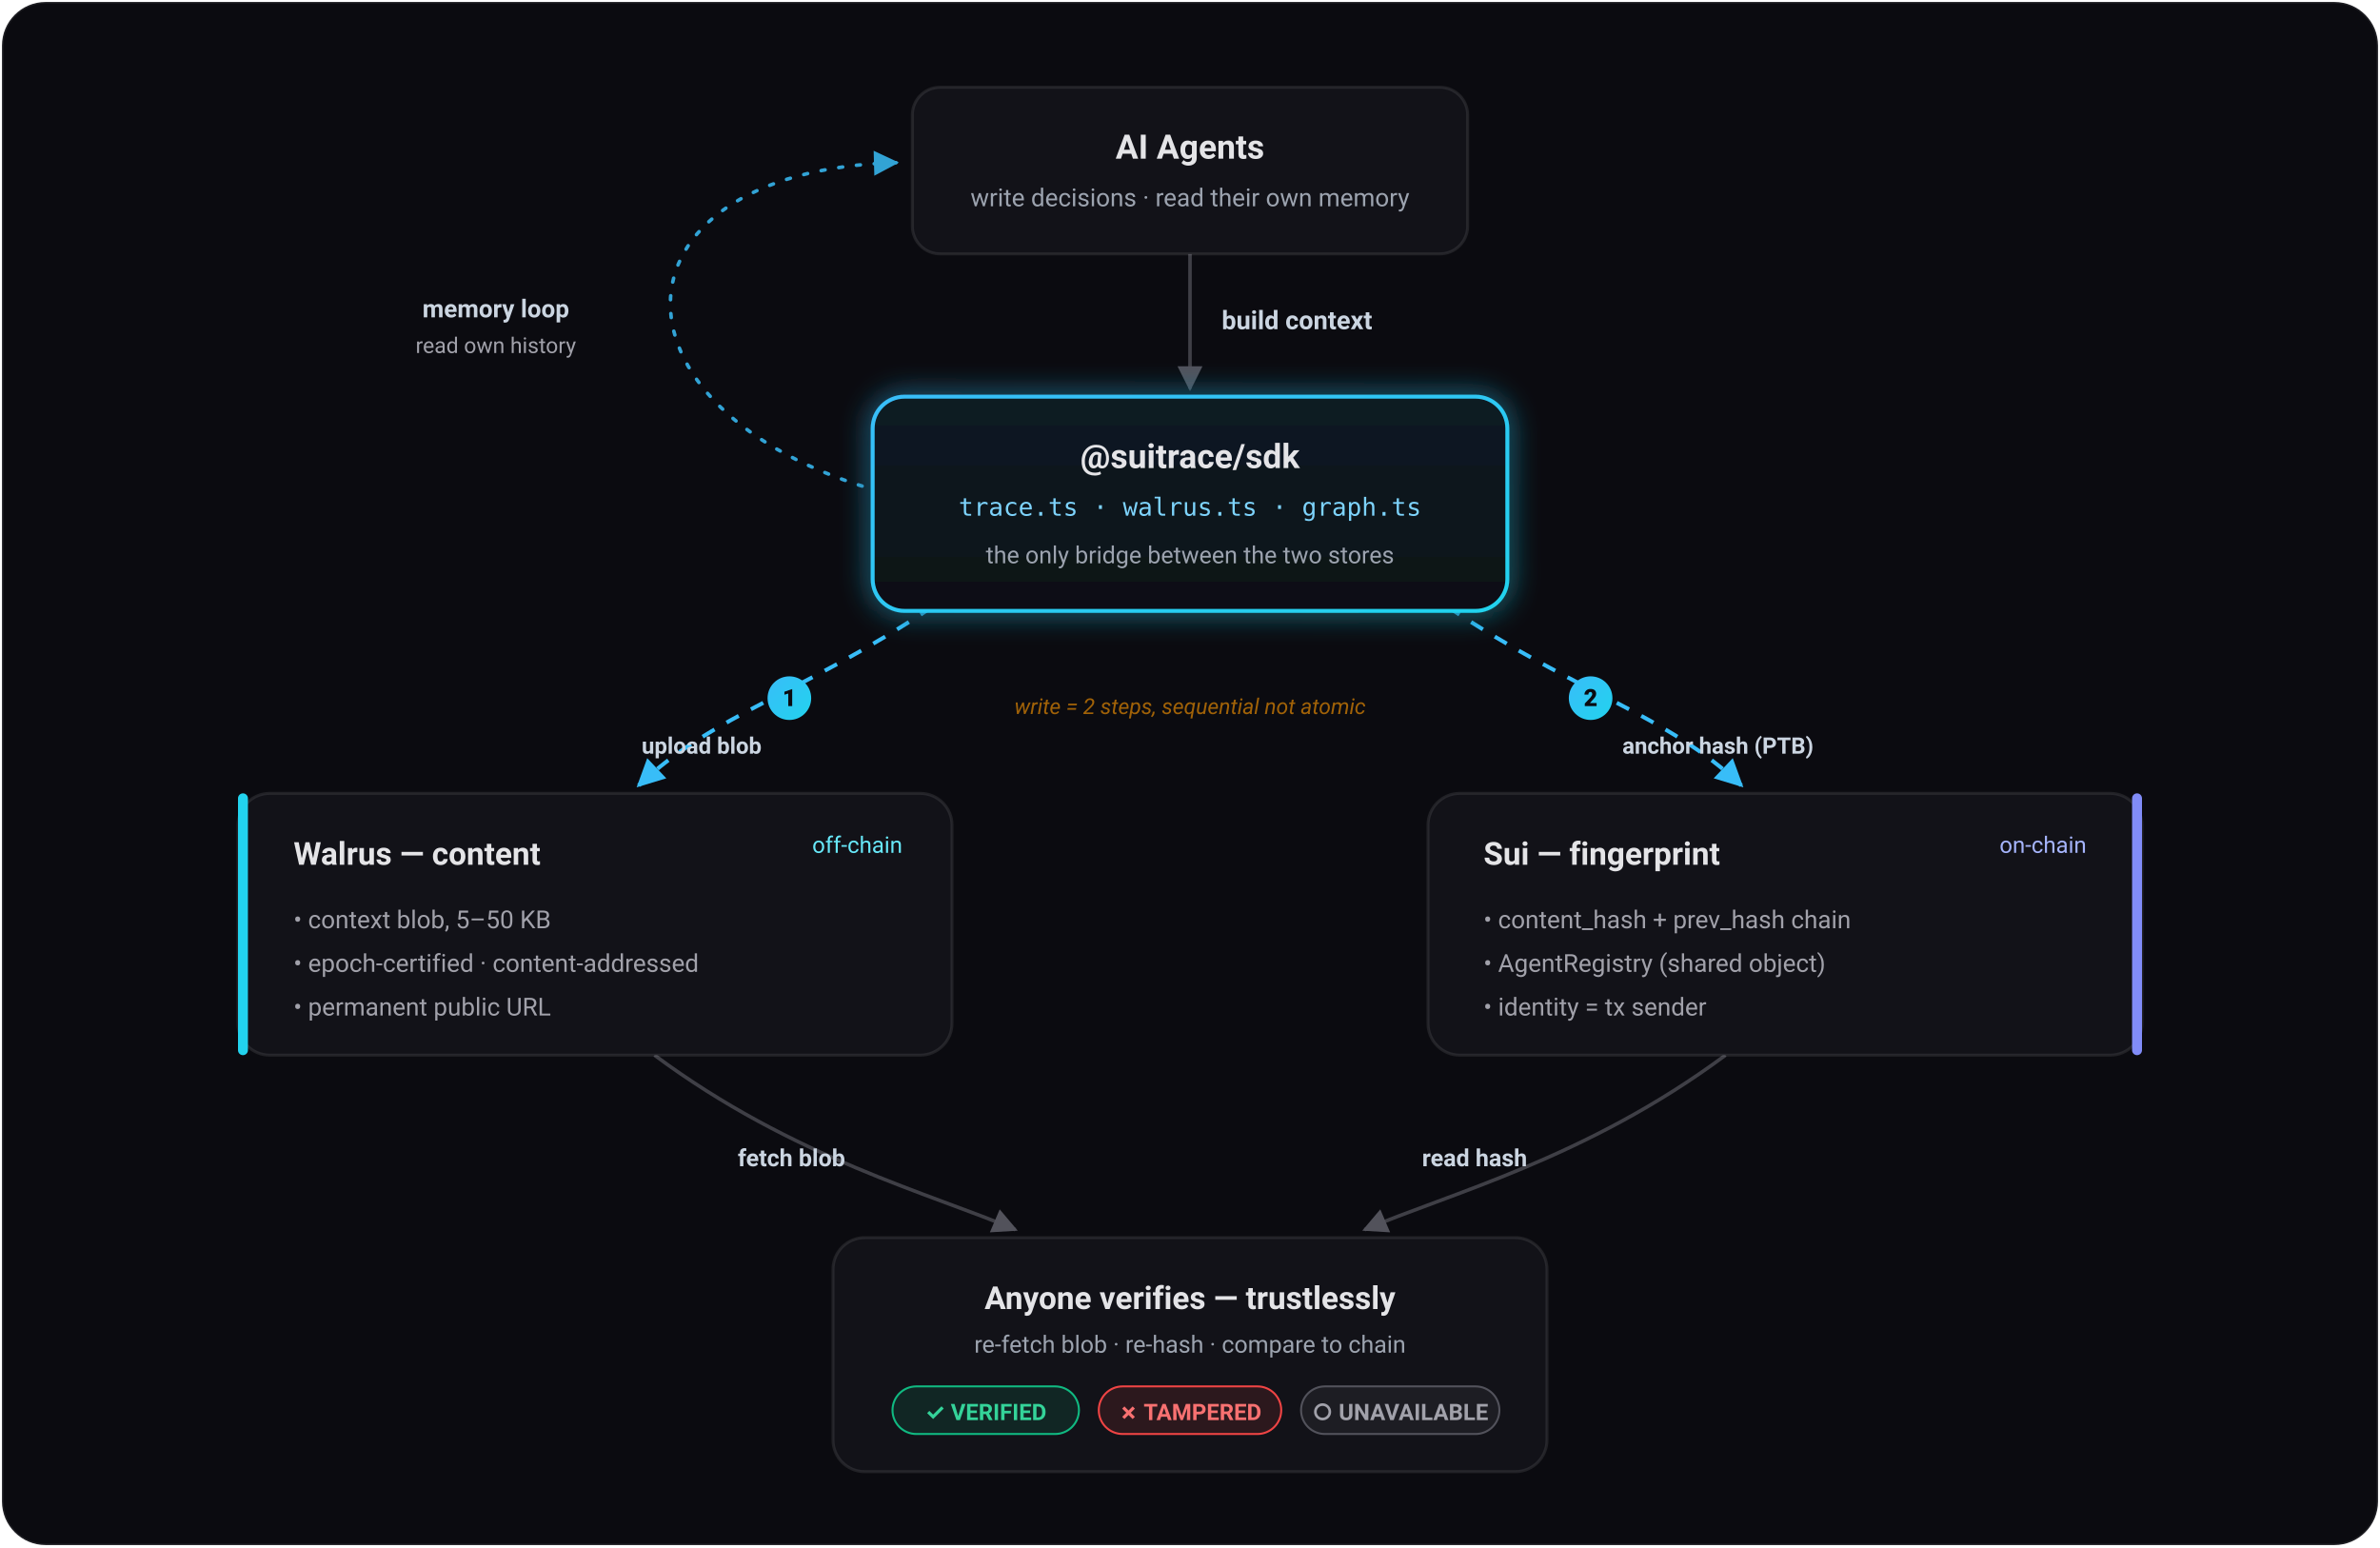
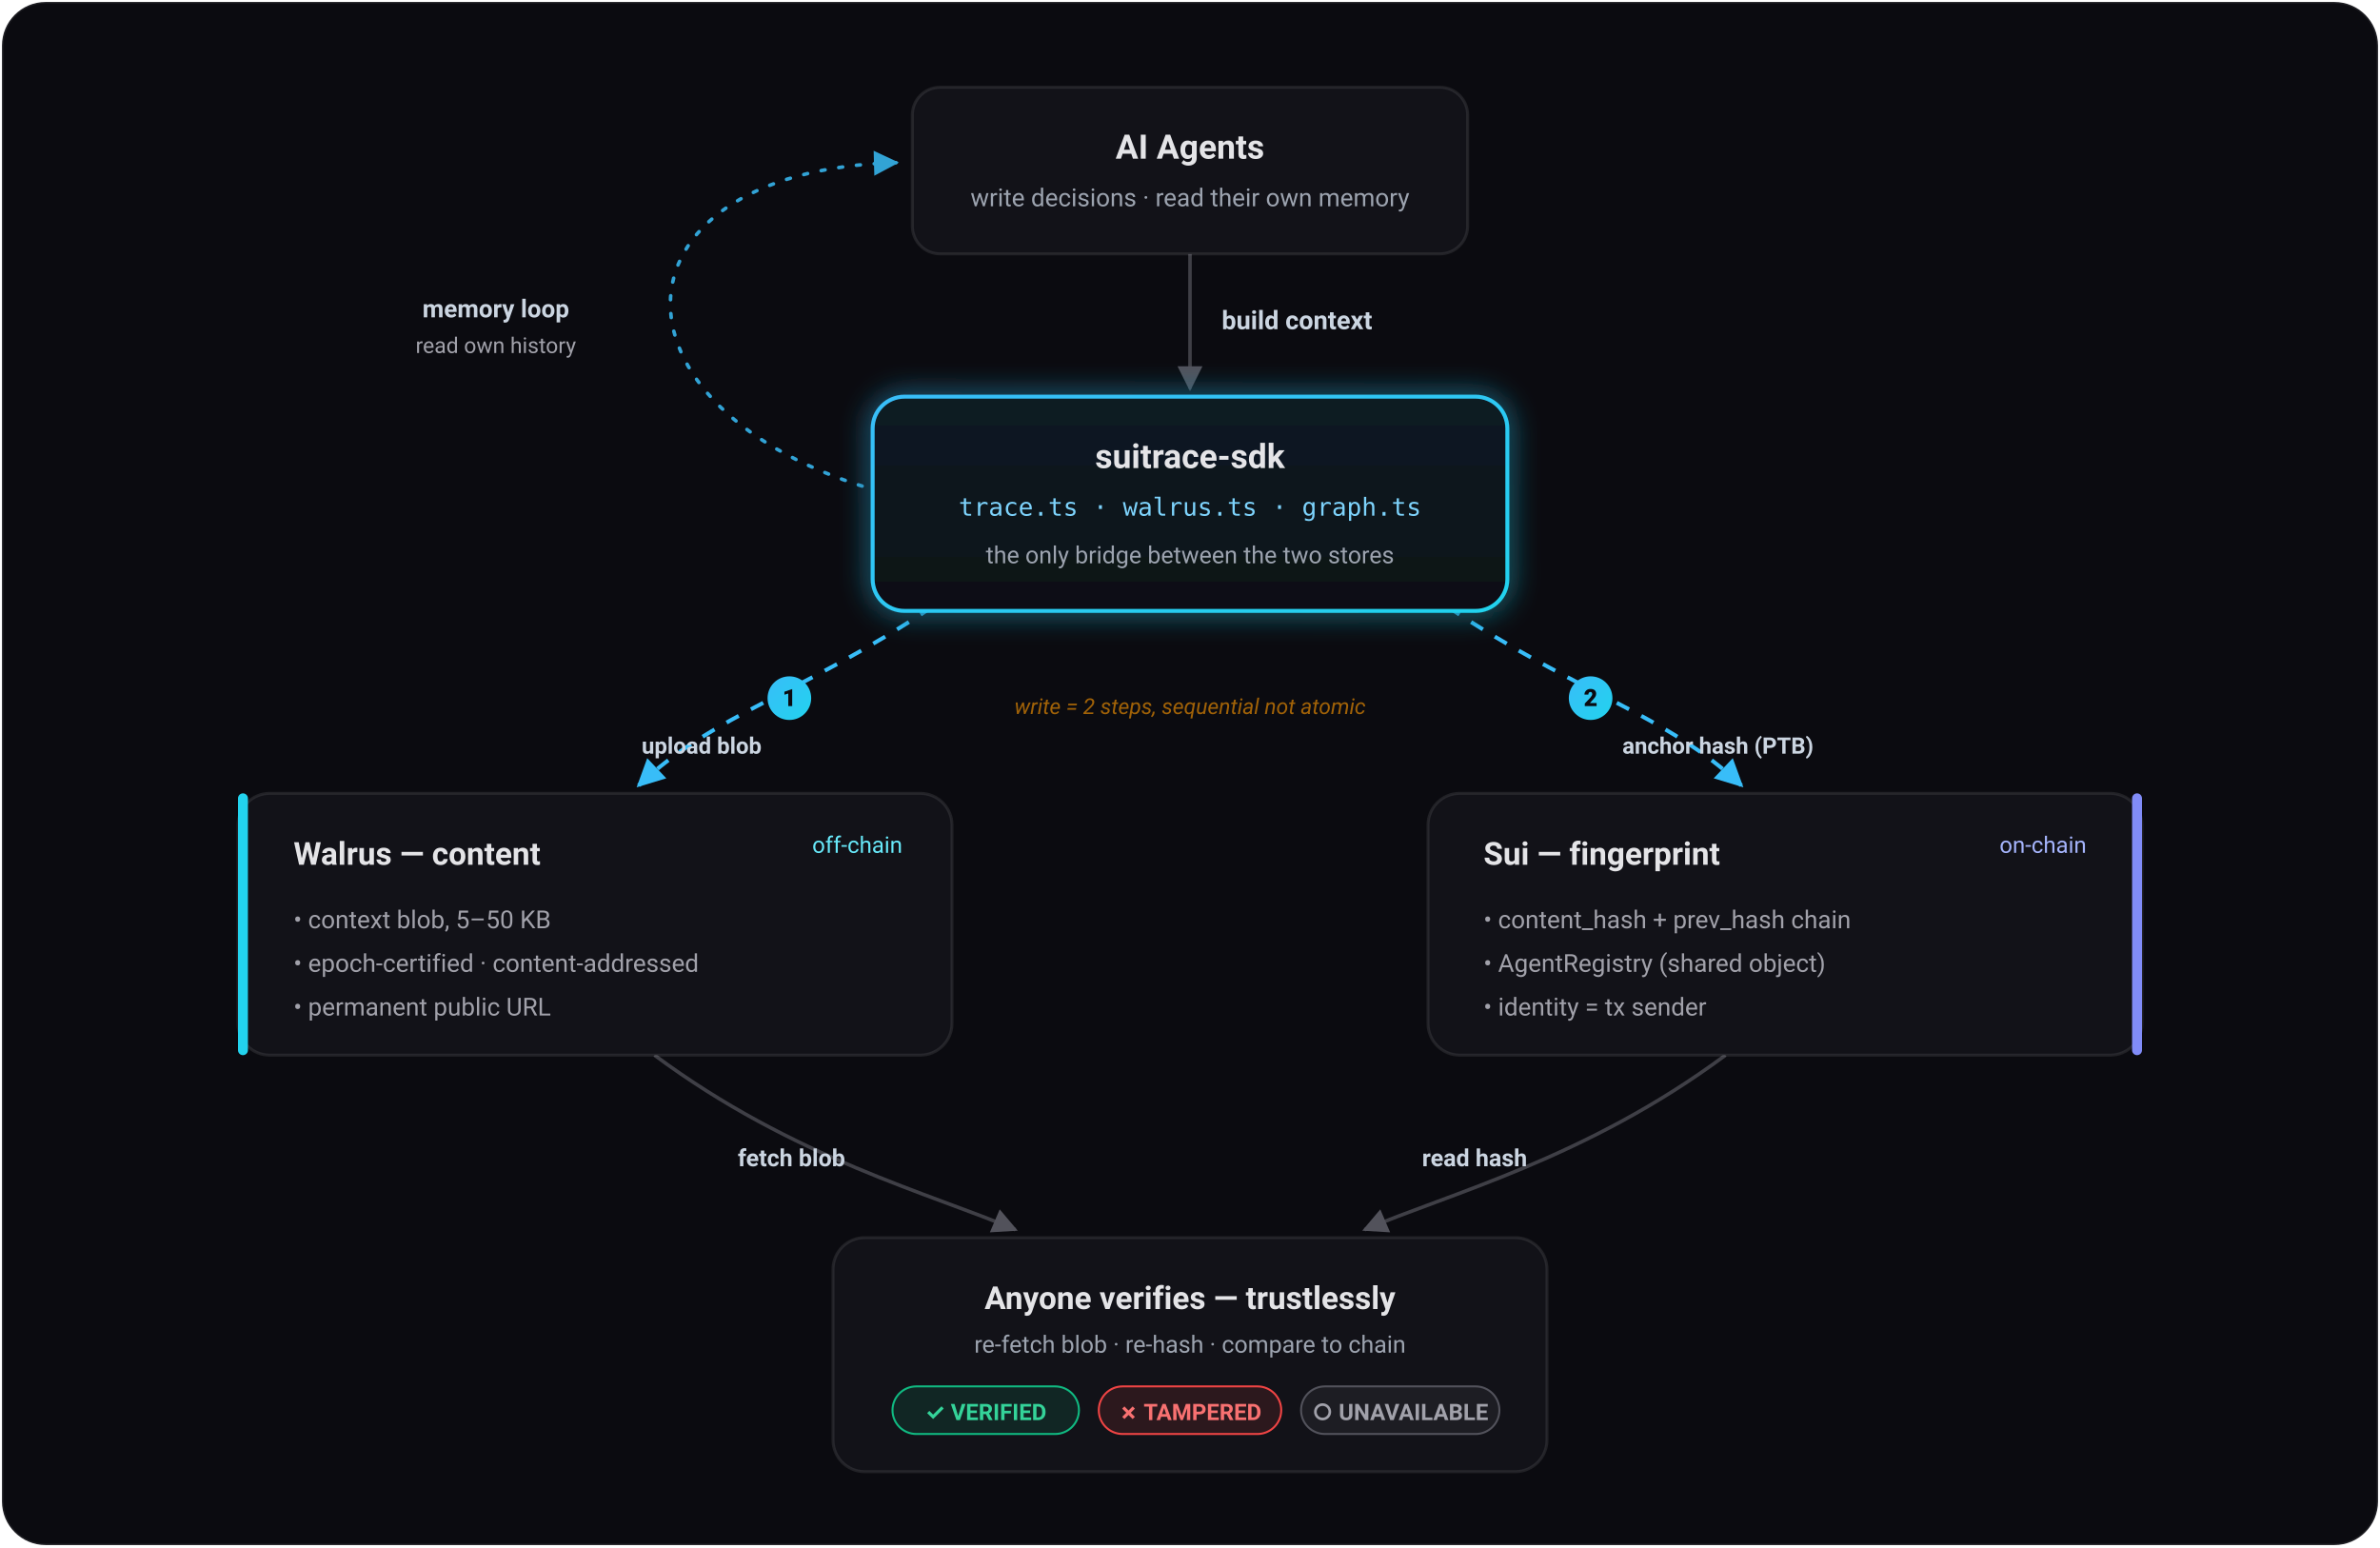
<svg xmlns="http://www.w3.org/2000/svg" viewBox="0 0 1200 780" font-family="ui-sans-serif, system-ui, -apple-system, 'Segoe UI', Roboto, sans-serif">
  <defs>
    <linearGradient id="brand" x1="0" y1="0" x2="1" y2="1">
      <stop offset="0" stop-color="#38bdf8" />
      <stop offset="1" stop-color="#22d3ee" />
    </linearGradient>
    <linearGradient id="sdkfill" x1="0" y1="0" x2="0" y2="1">
      <stop offset="0" stop-color="#0e1b24" />
      <stop offset="1" stop-color="#0b1016" />
    </linearGradient>
    <filter id="glow" x="-40%" y="-40%" width="180%" height="180%">
      <feGaussianBlur stdDeviation="7" result="b" />
      <feMerge>
        <feMergeNode in="b" />
        <feMergeNode in="SourceGraphic" />
      </feMerge>
    </filter>
    <marker id="arr" viewBox="0 0 10 10" refX="9" refY="5" markerWidth="7" markerHeight="7" orient="auto-start-reverse">
      <path d="M0,0 L10,5 L0,10 z" fill="#52525b" />
    </marker>
    <marker id="arrS" viewBox="0 0 10 10" refX="9" refY="5" markerWidth="7" markerHeight="7" orient="auto-start-reverse">
      <path d="M0,0 L10,5 L0,10 z" fill="#38bdf8" />
    </marker>
    <style>
      .box   { fill:#121218; stroke:rgba(255,255,255,0.09); stroke-width:1.5; }
      .title { fill:#e4e4e7; font-weight:700; }
      .sub   { fill:#9ca3af; }
      .li    { fill:#a1a1aa; }
      .elbl  { fill:#cbd5e1; font-weight:600; }
      .num   { fill:#0b0b10; font-weight:800; }
      .flow  { stroke:#38bdf8; stroke-width:2; fill:none; }
      .mut   { stroke:#3f3f46; stroke-width:1.8; fill:none; }
    </style>
  </defs>
  <rect x="1" y="1" width="1198" height="778" rx="22" fill="#0b0b10" stroke="rgba(255,255,255,0.08)" stroke-width="1.5" />
  <path class="mut" d="M600,128 L600,196" marker-end="url(#arr)" />
  <text class="elbl" x="616" y="166" font-size="13">build context</text>
  <path d="M452,250 C300,212 300,86 452,82" fill="none" stroke="#38bdf8" stroke-width="1.8" stroke-dasharray="2 7" stroke-linecap="round" opacity="0.85" marker-end="url(#arrS)">
    <animate attributeName="stroke-dashoffset" from="36" to="0" dur="1.4s" repeatCount="indefinite" />
  </path>
  <text class="elbl" x="250" y="160" font-size="12.5" fill="#7dd3fc" text-anchor="middle">memory loop</text>
  <text class="li" x="250" y="178" font-size="11" text-anchor="middle">read own history</text>
  <path class="flow" d="M470,306 C404,350 360,360 322,396" stroke-dasharray="7 7" marker-end="url(#arrS)">
    <animate attributeName="stroke-dashoffset" from="28" to="0" dur="0.9s" repeatCount="indefinite" />
  </path>
  <path class="flow" d="M730,306 C796,350 840,360 878,396" stroke-dasharray="7 7" marker-end="url(#arrS)">
    <animate attributeName="stroke-dashoffset" from="28" to="0" dur="0.9s" repeatCount="indefinite" />
  </path>
  <path class="mut" d="M330,532 C400,584 470,602 512,620" marker-end="url(#arr)" />
  <text class="elbl" x="372" y="588" font-size="12">fetch blob</text>
  <path class="mut" d="M870,532 C800,584 730,602 688,620" marker-end="url(#arr)" />
  <text class="elbl" x="770" y="588" font-size="12" text-anchor="end">read hash</text>
  <g>
    <rect class="box" x="460" y="44" width="280" height="84" rx="14" />
    <text class="title" x="600" y="80" font-size="17" text-anchor="middle">AI Agents</text>
    <text class="sub" x="600" y="104" font-size="12.5" text-anchor="middle">write decisions · read their own memory</text>
  </g>
  <g filter="url(#glow)">
    <rect x="440" y="200" width="320" height="108" rx="16" fill="url(#sdkfill)" stroke="url(#brand)" stroke-width="2" />
  </g>
-   <text class="title" x="600" y="236" font-size="17" text-anchor="middle">@suitrace/sdk</text>
+   <text class="title" x="600" y="236" font-size="17" text-anchor="middle">suitrace-sdk</text>
  <text x="600" y="260" font-size="12.5" fill="#7dd3fc" text-anchor="middle" font-family="ui-monospace, monospace">trace.ts · walrus.ts · graph.ts</text>
  <text class="sub" x="600" y="284" font-size="12" text-anchor="middle">the only bridge between the two stores</text>
  <g>
    <rect class="box" x="120" y="400" width="360" height="132" rx="16" />
    <rect x="120" y="400" width="5" height="132" rx="2.5" fill="#22d3ee" />
    <text class="title" x="148" y="436" font-size="16">Walrus — content</text>
    <text class="li" x="148" y="437" font-size="0" />
    <text x="455" y="430" font-size="11.5" fill="#67e8f9" text-anchor="end">off-chain</text>
    <text class="li" x="148" y="468" font-size="12.5">• context blob, 5–50 KB</text>
    <text class="li" x="148" y="490" font-size="12.5">• epoch-certified · content-addressed</text>
    <text class="li" x="148" y="512" font-size="12.5">• permanent public URL</text>
  </g>
  <g>
    <rect class="box" x="720" y="400" width="360" height="132" rx="16" />
    <rect x="1075" y="400" width="5" height="132" rx="2.5" fill="#818cf8" />
    <text class="title" x="748" y="436" font-size="16">Sui — fingerprint</text>
    <text x="1052" y="430" font-size="11.5" fill="#a5b4fc" text-anchor="end">on-chain</text>
    <text class="li" x="748" y="468" font-size="12.5">• content_hash + prev_hash chain</text>
    <text class="li" x="748" y="490" font-size="12.5">• AgentRegistry (shared object)</text>
    <text class="li" x="748" y="512" font-size="12.5">• identity = tx sender</text>
  </g>
  <g>
    <rect class="box" x="420" y="624" width="360" height="118" rx="16" />
    <text class="title" x="600" y="660" font-size="16" text-anchor="middle">Anyone verifies — trustlessly</text>
    <text class="sub" x="600" y="682" font-size="12" text-anchor="middle">re-fetch blob · re-hash · compare to chain</text>
    <g font-size="11.5" font-weight="700" text-anchor="middle">
      <g transform="translate(497,712)">
        <rect x="-47" y="-13" width="94" height="24" rx="12" fill="rgba(16,185,129,0.12)" stroke="#10b981" stroke-width="1" />
        <text x="0" y="4" fill="#34d399">✓ VERIFIED</text>
      </g>
      <g transform="translate(600,712)">
        <rect x="-46" y="-13" width="92" height="24" rx="12" fill="rgba(239,68,68,0.12)" stroke="#ef4444" stroke-width="1" />
        <text x="0" y="4" fill="#f87171">✗ TAMPERED</text>
      </g>
      <g transform="translate(706,712)">
        <rect x="-50" y="-13" width="100" height="24" rx="12" fill="rgba(255,255,255,0.05)" stroke="#52525b" stroke-width="1" />
        <text x="0" y="4" fill="#a1a1aa">○ UNAVAILABLE</text>
      </g>
    </g>
  </g>
  <g>
    <circle cx="398" cy="352" r="11" fill="url(#brand)" />
    <text class="num" x="398" y="356" font-size="12" text-anchor="middle">1</text>
    <text class="elbl" x="384" y="380" font-size="11.5" text-anchor="end" fill="#7dd3fc">upload blob</text>
    <circle cx="802" cy="352" r="11" fill="url(#brand)" />
    <text class="num" x="802" y="356" font-size="12" text-anchor="middle">2</text>
    <text class="elbl" x="818" y="380" font-size="11.5" fill="#7dd3fc">anchor hash (PTB)</text>
  </g>
  <text x="600" y="360" font-size="11" fill="#a16207" text-anchor="middle" font-style="italic">write = 2 steps, sequential not atomic</text>
</svg>
